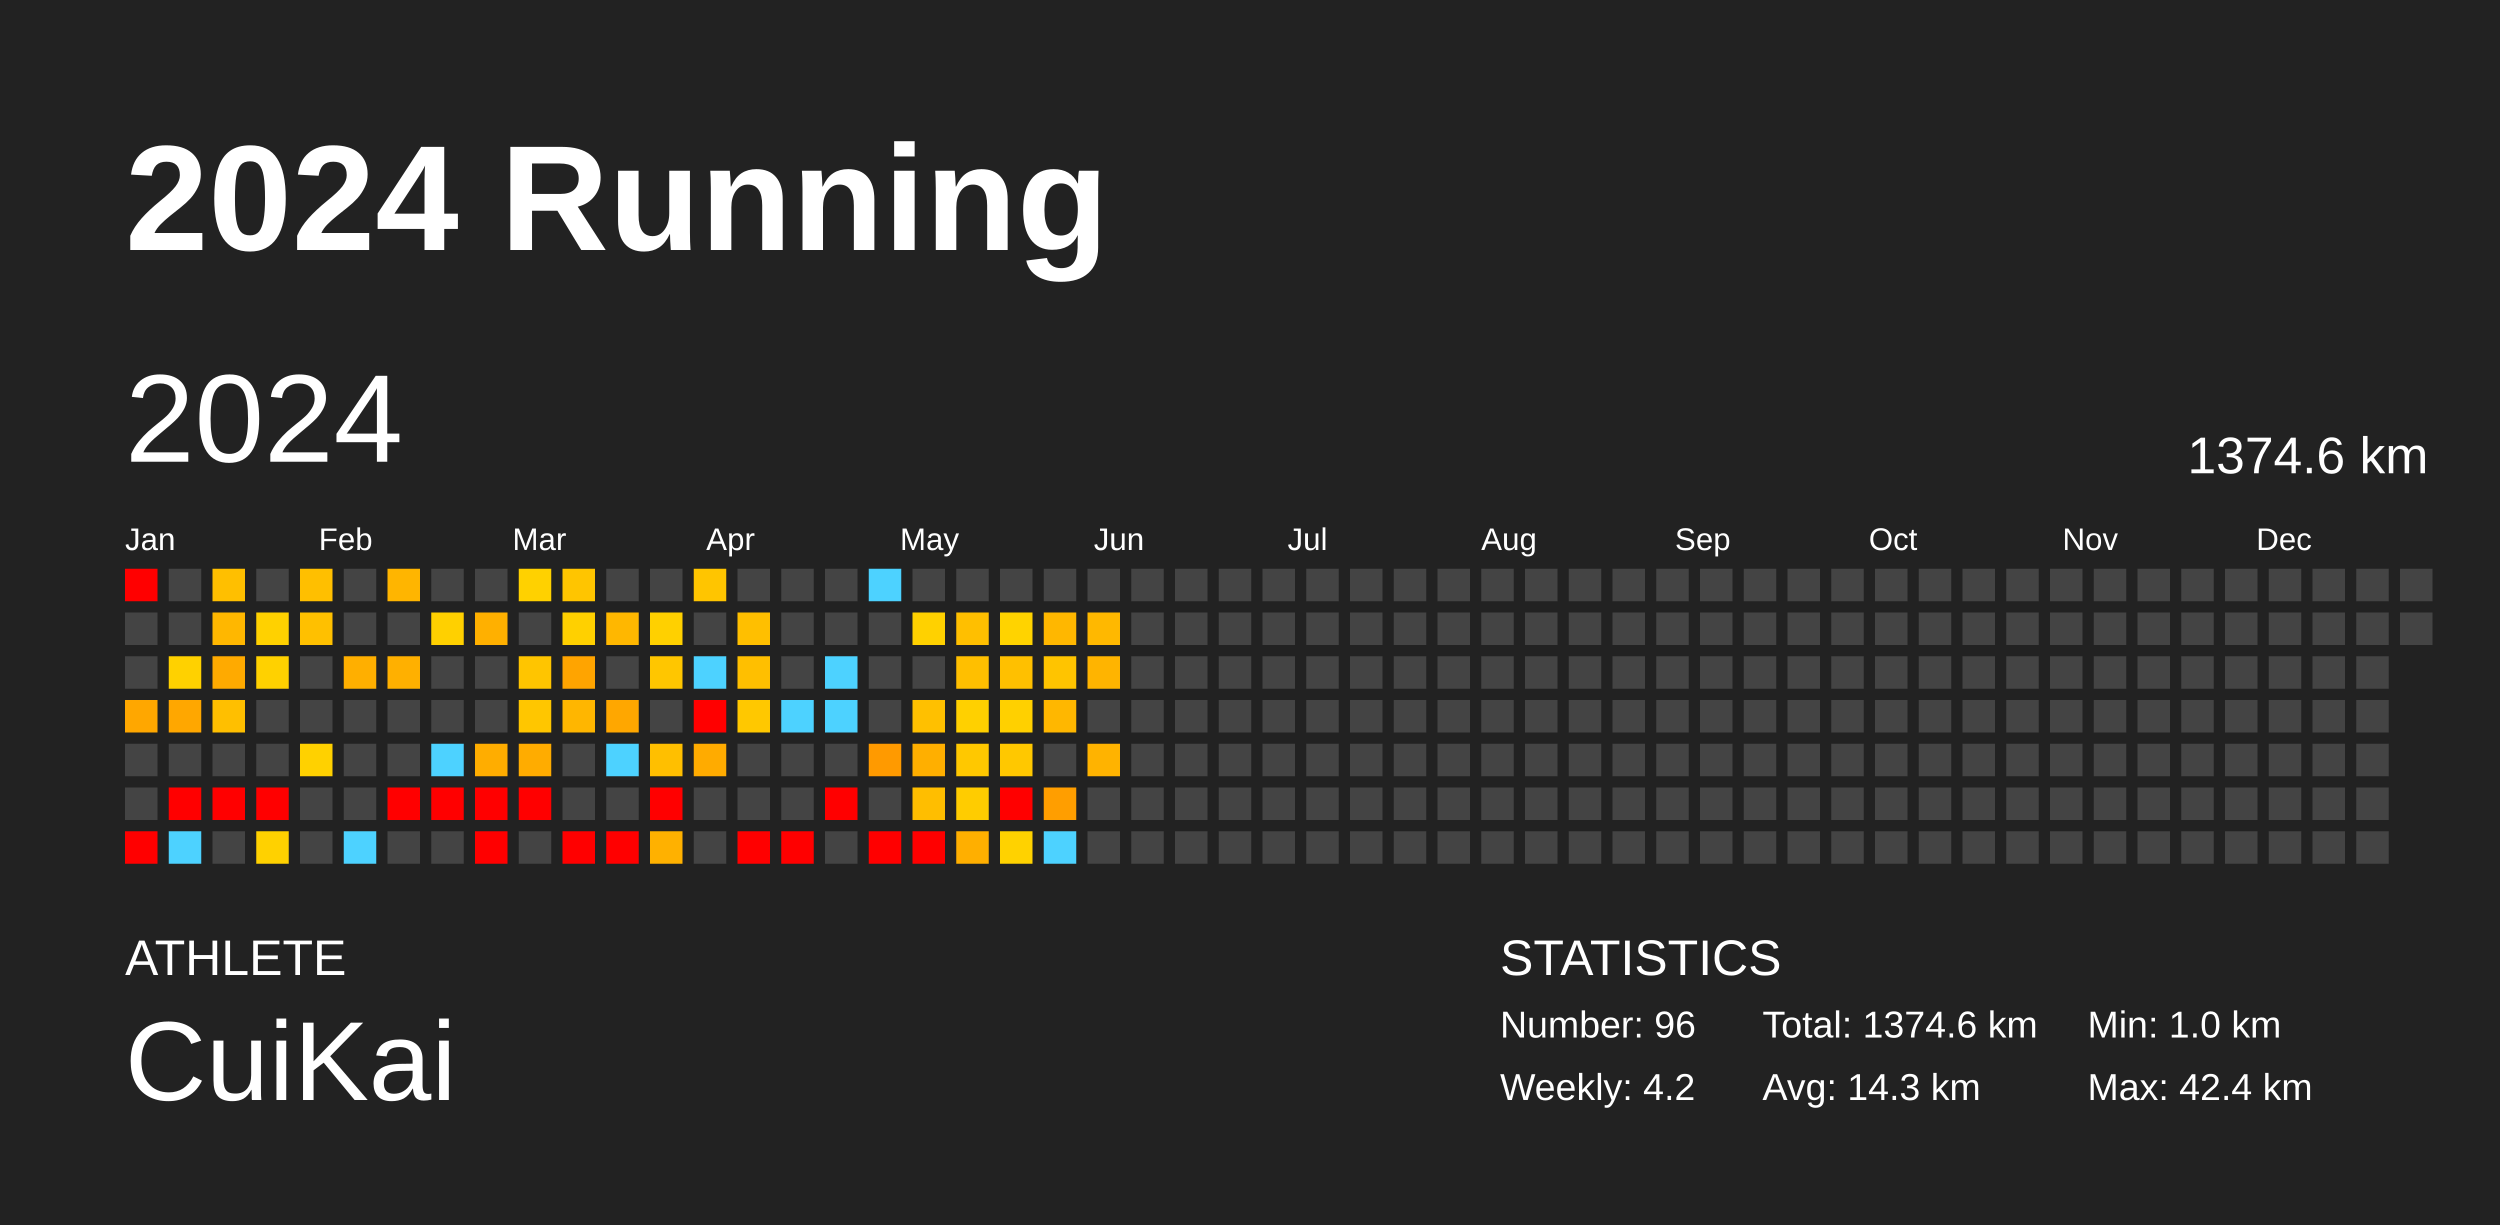
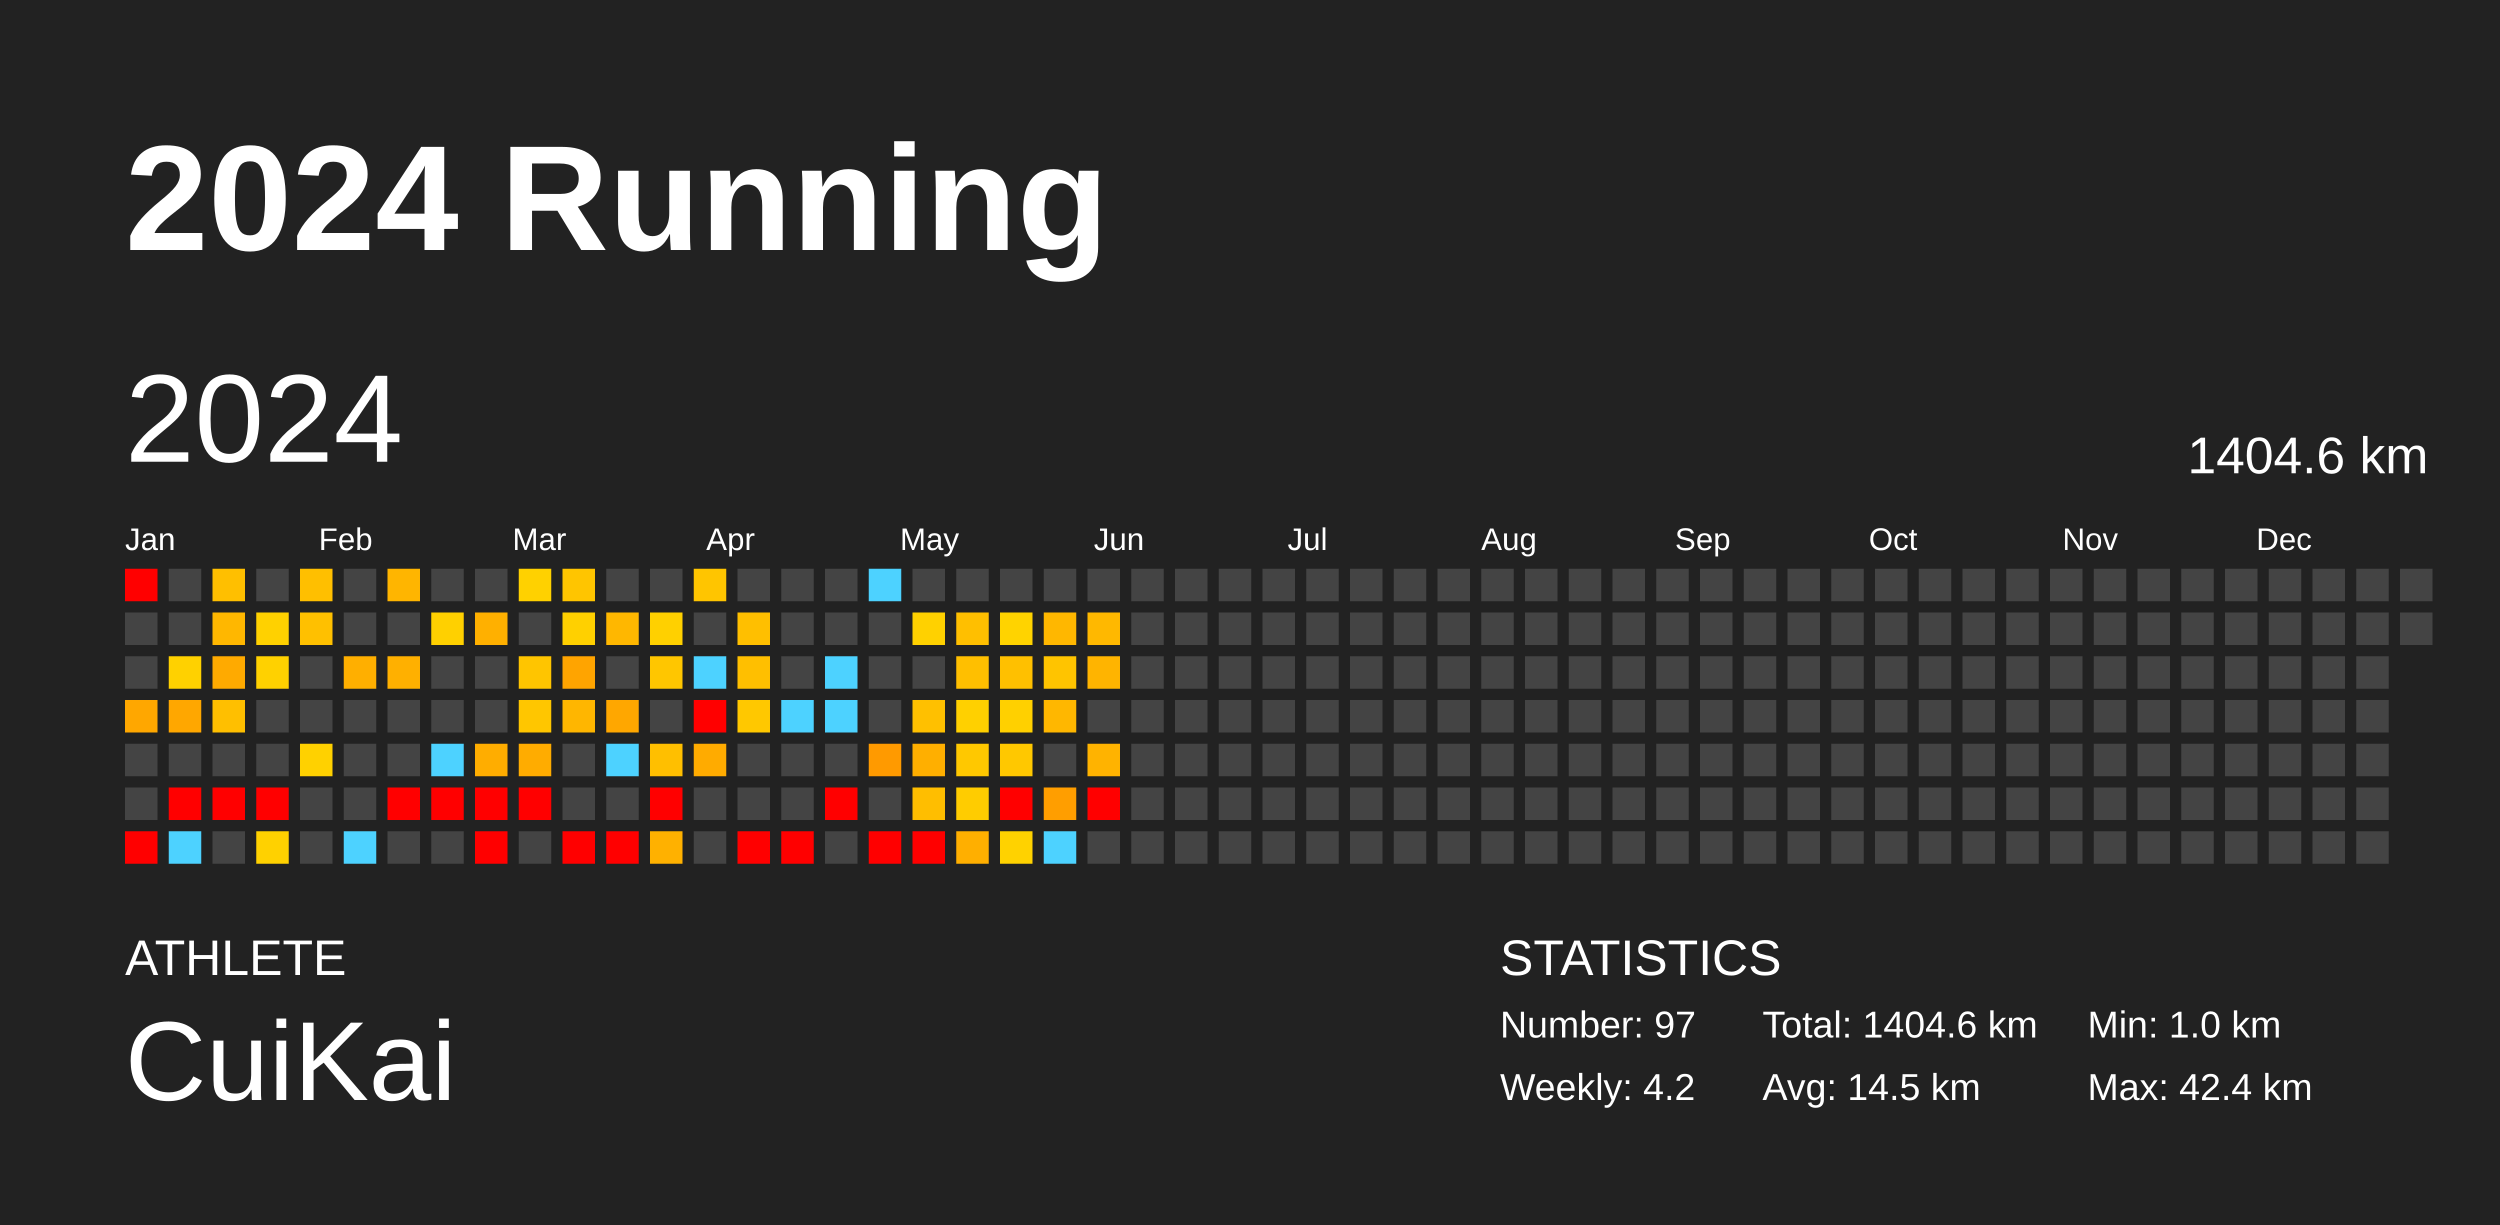
<svg xmlns="http://www.w3.org/2000/svg" baseProfile="full" height="98mm" version="1.1" viewBox="0,0,200,98" width="200mm">
  <defs />
  <rect fill="#222222" height="98" width="200" x="0" y="0" />
  <text fill="#FFFFFF" style="font-size:12px; font-family:Arial; font-weight:bold;" x="10" y="20">2024 Running</text>
  <text fill="#FFFFFF" style="font-size:4px; font-family:Arial" x="10" y="78">ATHLETE</text>
  <text fill="#FFFFFF" style="font-size:9px; font-family:Arial" x="10" y="88">CuiKai</text>
  <text fill="#FFFFFF" style="font-size:4px; font-family:Arial" x="120" y="78">STATISTICS</text>
-   <text fill="#FFFFFF" style="font-size:3px; font-family:Arial" x="120" y="83">Number: 96</text>
+   <text fill="#FFFFFF" style="font-size:3px; font-family:Arial" x="120" y="83">Number: 97</text>
  <text fill="#FFFFFF" style="font-size:3px; font-family:Arial" x="120" y="88">Weekly: 4.2</text>
-   <text fill="#FFFFFF" style="font-size:3px; font-family:Arial" x="141" y="83">Total: 1374.6 km</text>
-   <text fill="#FFFFFF" style="font-size:3px; font-family:Arial" x="141" y="88">Avg: 14.3 km</text>
+   <text fill="#FFFFFF" style="font-size:3px; font-family:Arial" x="141" y="83">Total: 1404.6 km</text>
+   <text fill="#FFFFFF" style="font-size:3px; font-family:Arial" x="141" y="88">Avg: 14.5 km</text>
  <text fill="#FFFFFF" style="font-size:3px; font-family:Arial" x="167" y="83">Min: 1.0 km</text>
  <text fill="#FFFFFF" style="font-size:3px; font-family:Arial" x="167" y="88">Max: 42.4 km</text>
  <text dominant-baseline="hanging" fill="#FFFFFF" style="font-size:10.0px; font-family:Arial;" x="10" y="30">2024</text>
-   <text dominant-baseline="hanging" fill="#FFFFFF" style="font-size:4.125px; font-family:Arial;" x="175" y="35">1374.6 km</text>
+   <text dominant-baseline="hanging" fill="#FFFFFF" style="font-size:4.125px; font-family:Arial;" x="175" y="35">1404.6 km</text>
  <text fill="#FFFFFF" style="font-size:2.5px; font-family:Arial" x="10.0" y="44">Jan</text>
  <text fill="#FFFFFF" style="font-size:2.5px; font-family:Arial" x="25.5" y="44">Feb</text>
  <text fill="#FFFFFF" style="font-size:2.5px; font-family:Arial" x="41.0" y="44">Mar</text>
  <text fill="#FFFFFF" style="font-size:2.5px; font-family:Arial" x="56.5" y="44">Apr</text>
  <text fill="#FFFFFF" style="font-size:2.5px; font-family:Arial" x="72.0" y="44">May</text>
  <text fill="#FFFFFF" style="font-size:2.5px; font-family:Arial" x="87.5" y="44">Jun</text>
  <text fill="#FFFFFF" style="font-size:2.5px; font-family:Arial" x="103.0" y="44">Jul</text>
  <text fill="#FFFFFF" style="font-size:2.5px; font-family:Arial" x="118.5" y="44">Aug</text>
  <text fill="#FFFFFF" style="font-size:2.5px; font-family:Arial" x="134.0" y="44">Sep</text>
  <text fill="#FFFFFF" style="font-size:2.5px; font-family:Arial" x="149.5" y="44">Oct</text>
  <text fill="#FFFFFF" style="font-size:2.5px; font-family:Arial" x="165.0" y="44">Nov</text>
  <text fill="#FFFFFF" style="font-size:2.5px; font-family:Arial" x="180.5" y="44">Dec</text>
  <rect fill="red" height="2.6" width="2.6" x="10.0" y="45.5" />
  <rect fill="#444444" height="2.6" width="2.6" x="10.0" y="49.0" />
  <rect fill="#444444" height="2.6" width="2.6" x="10.0" y="52.5" />
  <rect fill="#ffa700" height="2.6" width="2.6" x="10.0" y="56.0" />
  <rect fill="#444444" height="2.6" width="2.6" x="10.0" y="59.5" />
  <rect fill="#444444" height="2.6" width="2.6" x="10.0" y="63.0" />
  <rect fill="red" height="2.6" width="2.6" x="10.0" y="66.5" />
  <rect fill="#444444" height="2.6" width="2.6" x="13.5" y="45.5" />
  <rect fill="#444444" height="2.6" width="2.6" x="13.5" y="49.0" />
  <rect fill="#ffd100" height="2.6" width="2.6" x="13.5" y="52.5" />
  <rect fill="#ffa700" height="2.6" width="2.6" x="13.5" y="56.0" />
  <rect fill="#444444" height="2.6" width="2.6" x="13.5" y="59.5" />
  <rect fill="red" height="2.6" width="2.6" x="13.5" y="63.0" />
  <rect fill="#4dd2ff" height="2.6" width="2.6" x="13.5" y="66.5" />
  <rect fill="#ffbf00" height="2.6" width="2.6" x="17.0" y="45.5" />
  <rect fill="#ffb700" height="2.6" width="2.6" x="17.0" y="49.0" />
  <rect fill="#ffaa00" height="2.6" width="2.6" x="17.0" y="52.5" />
  <rect fill="#ffbf00" height="2.6" width="2.6" x="17.0" y="56.0" />
  <rect fill="#444444" height="2.6" width="2.6" x="17.0" y="59.5" />
  <rect fill="red" height="2.6" width="2.6" x="17.0" y="63.0" />
  <rect fill="#444444" height="2.6" width="2.6" x="17.0" y="66.5" />
  <rect fill="#444444" height="2.6" width="2.6" x="20.5" y="45.5" />
  <rect fill="#ffd100" height="2.6" width="2.6" x="20.5" y="49.0" />
  <rect fill="#ffd100" height="2.6" width="2.6" x="20.5" y="52.5" />
  <rect fill="#444444" height="2.6" width="2.6" x="20.5" y="56.0" />
  <rect fill="#444444" height="2.6" width="2.6" x="20.5" y="59.5" />
  <rect fill="red" height="2.6" width="2.6" x="20.5" y="63.0" />
  <rect fill="#ffd100" height="2.6" width="2.6" x="20.5" y="66.5" />
  <rect fill="#ffbf00" height="2.6" width="2.6" x="24.0" y="45.5" />
  <rect fill="#ffc000" height="2.6" width="2.6" x="24.0" y="49.0" />
  <rect fill="#444444" height="2.6" width="2.6" x="24.0" y="52.5" />
  <rect fill="#444444" height="2.6" width="2.6" x="24.0" y="56.0" />
  <rect fill="#ffd100" height="2.6" width="2.6" x="24.0" y="59.5" />
  <rect fill="#444444" height="2.6" width="2.6" x="24.0" y="63.0" />
  <rect fill="#444444" height="2.6" width="2.6" x="24.0" y="66.5" />
  <rect fill="#444444" height="2.6" width="2.6" x="27.5" y="45.5" />
  <rect fill="#444444" height="2.6" width="2.6" x="27.5" y="49.0" />
  <rect fill="#ffaf00" height="2.6" width="2.6" x="27.5" y="52.5" />
  <rect fill="#444444" height="2.6" width="2.6" x="27.5" y="56.0" />
  <rect fill="#444444" height="2.6" width="2.6" x="27.5" y="59.5" />
  <rect fill="#444444" height="2.6" width="2.6" x="27.5" y="63.0" />
  <rect fill="#4dd2ff" height="2.6" width="2.6" x="27.5" y="66.5" />
  <rect fill="#ffb500" height="2.6" width="2.6" x="31.0" y="45.5" />
  <rect fill="#444444" height="2.6" width="2.6" x="31.0" y="49.0" />
  <rect fill="#ffb000" height="2.6" width="2.6" x="31.0" y="52.5" />
  <rect fill="#444444" height="2.6" width="2.6" x="31.0" y="56.0" />
  <rect fill="#444444" height="2.6" width="2.6" x="31.0" y="59.5" />
  <rect fill="red" height="2.6" width="2.6" x="31.0" y="63.0" />
  <rect fill="#444444" height="2.6" width="2.6" x="31.0" y="66.5" />
  <rect fill="#444444" height="2.6" width="2.6" x="34.5" y="45.5" />
  <rect fill="#ffd000" height="2.6" width="2.6" x="34.5" y="49.0" />
  <rect fill="#444444" height="2.6" width="2.6" x="34.5" y="52.5" />
  <rect fill="#444444" height="2.6" width="2.6" x="34.5" y="56.0" />
  <rect fill="#4dd2ff" height="2.6" width="2.6" x="34.5" y="59.5" />
  <rect fill="red" height="2.6" width="2.6" x="34.5" y="63.0" />
  <rect fill="#444444" height="2.6" width="2.6" x="34.5" y="66.5" />
  <rect fill="#444444" height="2.6" width="2.6" x="38.0" y="45.5" />
  <rect fill="#ffb000" height="2.6" width="2.6" x="38.0" y="49.0" />
  <rect fill="#444444" height="2.6" width="2.6" x="38.0" y="52.5" />
  <rect fill="#444444" height="2.6" width="2.6" x="38.0" y="56.0" />
  <rect fill="#ffad00" height="2.6" width="2.6" x="38.0" y="59.5" />
  <rect fill="red" height="2.6" width="2.6" x="38.0" y="63.0" />
  <rect fill="red" height="2.6" width="2.6" x="38.0" y="66.5" />
  <rect fill="#ffd100" height="2.6" width="2.6" x="41.5" y="45.5" />
  <rect fill="#444444" height="2.6" width="2.6" x="41.5" y="49.0" />
  <rect fill="#ffc500" height="2.6" width="2.6" x="41.5" y="52.5" />
  <rect fill="#ffc600" height="2.6" width="2.6" x="41.5" y="56.0" />
  <rect fill="#ffac00" height="2.6" width="2.6" x="41.5" y="59.5" />
  <rect fill="red" height="2.6" width="2.6" x="41.5" y="63.0" />
  <rect fill="#444444" height="2.6" width="2.6" x="41.5" y="66.5" />
  <rect fill="#ffc500" height="2.6" width="2.6" x="45.0" y="45.5" />
  <rect fill="#ffd000" height="2.6" width="2.6" x="45.0" y="49.0" />
  <rect fill="#ffa400" height="2.6" width="2.6" x="45.0" y="52.5" />
  <rect fill="#ffb600" height="2.6" width="2.6" x="45.0" y="56.0" />
  <rect fill="#444444" height="2.6" width="2.6" x="45.0" y="59.5" />
  <rect fill="#444444" height="2.6" width="2.6" x="45.0" y="63.0" />
  <rect fill="red" height="2.6" width="2.6" x="45.0" y="66.5" />
  <rect fill="#444444" height="2.6" width="2.6" x="48.5" y="45.5" />
  <rect fill="#ffb700" height="2.6" width="2.6" x="48.5" y="49.0" />
  <rect fill="#444444" height="2.6" width="2.6" x="48.5" y="52.5" />
  <rect fill="#ffa700" height="2.6" width="2.6" x="48.5" y="56.0" />
  <rect fill="#4dd2ff" height="2.6" width="2.6" x="48.5" y="59.5" />
  <rect fill="#444444" height="2.6" width="2.6" x="48.5" y="63.0" />
  <rect fill="red" height="2.6" width="2.6" x="48.5" y="66.5" />
  <rect fill="#444444" height="2.6" width="2.6" x="52.0" y="45.5" />
  <rect fill="#ffd000" height="2.6" width="2.6" x="52.0" y="49.0" />
  <rect fill="#ffc600" height="2.6" width="2.6" x="52.0" y="52.5" />
  <rect fill="#444444" height="2.6" width="2.6" x="52.0" y="56.0" />
  <rect fill="#ffbf00" height="2.6" width="2.6" x="52.0" y="59.5" />
  <rect fill="red" height="2.6" width="2.6" x="52.0" y="63.0" />
  <rect fill="#ffb100" height="2.6" width="2.6" x="52.0" y="66.5" />
  <rect fill="#ffc500" height="2.6" width="2.6" x="55.5" y="45.5" />
  <rect fill="#444444" height="2.6" width="2.6" x="55.5" y="49.0" />
  <rect fill="#4dd2ff" height="2.6" width="2.6" x="55.5" y="52.5" />
  <rect fill="red" height="2.6" width="2.6" x="55.5" y="56.0" />
  <rect fill="#ffab00" height="2.6" width="2.6" x="55.5" y="59.5" />
  <rect fill="#444444" height="2.6" width="2.6" x="55.5" y="63.0" />
  <rect fill="#444444" height="2.6" width="2.6" x="55.5" y="66.5" />
  <rect fill="#444444" height="2.6" width="2.6" x="59.0" y="45.5" />
  <rect fill="#ffbf00" height="2.6" width="2.6" x="59.0" y="49.0" />
  <rect fill="#ffbf00" height="2.6" width="2.6" x="59.0" y="52.5" />
  <rect fill="#ffc800" height="2.6" width="2.6" x="59.0" y="56.0" />
  <rect fill="#444444" height="2.6" width="2.6" x="59.0" y="59.5" />
  <rect fill="#444444" height="2.6" width="2.6" x="59.0" y="63.0" />
  <rect fill="red" height="2.6" width="2.6" x="59.0" y="66.5" />
  <rect fill="#444444" height="2.6" width="2.6" x="62.5" y="45.5" />
  <rect fill="#444444" height="2.6" width="2.6" x="62.5" y="49.0" />
  <rect fill="#444444" height="2.6" width="2.6" x="62.5" y="52.5" />
  <rect fill="#4dd2ff" height="2.6" width="2.6" x="62.5" y="56.0" />
  <rect fill="#444444" height="2.6" width="2.6" x="62.5" y="59.5" />
  <rect fill="#444444" height="2.6" width="2.6" x="62.5" y="63.0" />
  <rect fill="red" height="2.6" width="2.6" x="62.5" y="66.5" />
  <rect fill="#444444" height="2.6" width="2.6" x="66.0" y="45.5" />
  <rect fill="#444444" height="2.6" width="2.6" x="66.0" y="49.0" />
  <rect fill="#4dd2ff" height="2.6" width="2.6" x="66.0" y="52.5" />
  <rect fill="#4dd2ff" height="2.6" width="2.6" x="66.0" y="56.0" />
  <rect fill="#444444" height="2.6" width="2.6" x="66.0" y="59.5" />
  <rect fill="red" height="2.6" width="2.6" x="66.0" y="63.0" />
  <rect fill="#444444" height="2.6" width="2.6" x="66.0" y="66.5" />
  <rect fill="#4dd2ff" height="2.6" width="2.6" x="69.5" y="45.5" />
  <rect fill="#444444" height="2.6" width="2.6" x="69.5" y="49.0" />
  <rect fill="#444444" height="2.6" width="2.6" x="69.5" y="52.5" />
  <rect fill="#444444" height="2.6" width="2.6" x="69.5" y="56.0" />
  <rect fill="#ff9a00" height="2.6" width="2.6" x="69.5" y="59.5" />
  <rect fill="#444444" height="2.6" width="2.6" x="69.5" y="63.0" />
  <rect fill="red" height="2.6" width="2.6" x="69.5" y="66.5" />
  <rect fill="#444444" height="2.6" width="2.6" x="73.0" y="45.5" />
  <rect fill="#ffd100" height="2.6" width="2.6" x="73.0" y="49.0" />
  <rect fill="#444444" height="2.6" width="2.6" x="73.0" y="52.5" />
  <rect fill="#ffc000" height="2.6" width="2.6" x="73.0" y="56.0" />
  <rect fill="#ffaf00" height="2.6" width="2.6" x="73.0" y="59.5" />
  <rect fill="#ffbe00" height="2.6" width="2.6" x="73.0" y="63.0" />
  <rect fill="red" height="2.6" width="2.6" x="73.0" y="66.5" />
  <rect fill="#444444" height="2.6" width="2.6" x="76.5" y="45.5" />
  <rect fill="#ffbf00" height="2.6" width="2.6" x="76.5" y="49.0" />
  <rect fill="#ffbf00" height="2.6" width="2.6" x="76.5" y="52.5" />
  <rect fill="#ffd000" height="2.6" width="2.6" x="76.5" y="56.0" />
  <rect fill="#ffc800" height="2.6" width="2.6" x="76.5" y="59.5" />
  <rect fill="#ffcc00" height="2.6" width="2.6" x="76.5" y="63.0" />
  <rect fill="#ffaf00" height="2.6" width="2.6" x="76.5" y="66.5" />
  <rect fill="#444444" height="2.6" width="2.6" x="80.0" y="45.5" />
  <rect fill="#ffd300" height="2.6" width="2.6" x="80.0" y="49.0" />
  <rect fill="#ffc000" height="2.6" width="2.6" x="80.0" y="52.5" />
  <rect fill="#ffd000" height="2.6" width="2.6" x="80.0" y="56.0" />
  <rect fill="#ffc800" height="2.6" width="2.6" x="80.0" y="59.5" />
  <rect fill="red" height="2.6" width="2.6" x="80.0" y="63.0" />
  <rect fill="#ffd200" height="2.6" width="2.6" x="80.0" y="66.5" />
  <rect fill="#444444" height="2.6" width="2.6" x="83.5" y="45.5" />
  <rect fill="#ffb700" height="2.6" width="2.6" x="83.5" y="49.0" />
  <rect fill="#ffc400" height="2.6" width="2.6" x="83.5" y="52.5" />
  <rect fill="#ffb700" height="2.6" width="2.6" x="83.5" y="56.0" />
  <rect fill="#444444" height="2.6" width="2.6" x="83.5" y="59.5" />
  <rect fill="#ff9e00" height="2.6" width="2.6" x="83.5" y="63.0" />
  <rect fill="#4dd2ff" height="2.6" width="2.6" x="83.5" y="66.5" />
  <rect fill="#444444" height="2.6" width="2.6" x="87.0" y="45.5" />
  <rect fill="#ffb800" height="2.6" width="2.6" x="87.0" y="49.0" />
  <rect fill="#ffb400" height="2.6" width="2.6" x="87.0" y="52.5" />
  <rect fill="#444444" height="2.6" width="2.6" x="87.0" y="56.0" />
  <rect fill="#ffb300" height="2.6" width="2.6" x="87.0" y="59.5" />
-   <rect fill="#444444" height="2.6" width="2.6" x="87.0" y="63.0" />
+   <rect fill="red" height="2.6" width="2.6" x="87.0" y="63.0" />
  <rect fill="#444444" height="2.6" width="2.6" x="87.0" y="66.5" />
  <rect fill="#444444" height="2.6" width="2.6" x="90.5" y="45.5" />
  <rect fill="#444444" height="2.6" width="2.6" x="90.5" y="49.0" />
  <rect fill="#444444" height="2.6" width="2.6" x="90.5" y="52.5" />
  <rect fill="#444444" height="2.6" width="2.6" x="90.5" y="56.0" />
  <rect fill="#444444" height="2.6" width="2.6" x="90.5" y="59.5" />
  <rect fill="#444444" height="2.6" width="2.6" x="90.5" y="63.0" />
  <rect fill="#444444" height="2.6" width="2.6" x="90.5" y="66.5" />
  <rect fill="#444444" height="2.6" width="2.6" x="94.0" y="45.5" />
  <rect fill="#444444" height="2.6" width="2.6" x="94.0" y="49.0" />
  <rect fill="#444444" height="2.6" width="2.6" x="94.0" y="52.5" />
  <rect fill="#444444" height="2.6" width="2.6" x="94.0" y="56.0" />
  <rect fill="#444444" height="2.6" width="2.6" x="94.0" y="59.5" />
  <rect fill="#444444" height="2.6" width="2.6" x="94.0" y="63.0" />
  <rect fill="#444444" height="2.6" width="2.6" x="94.0" y="66.5" />
  <rect fill="#444444" height="2.6" width="2.6" x="97.5" y="45.5" />
  <rect fill="#444444" height="2.6" width="2.6" x="97.5" y="49.0" />
  <rect fill="#444444" height="2.6" width="2.6" x="97.5" y="52.5" />
  <rect fill="#444444" height="2.6" width="2.6" x="97.5" y="56.0" />
  <rect fill="#444444" height="2.6" width="2.6" x="97.5" y="59.5" />
  <rect fill="#444444" height="2.6" width="2.6" x="97.5" y="63.0" />
  <rect fill="#444444" height="2.6" width="2.6" x="97.5" y="66.5" />
  <rect fill="#444444" height="2.6" width="2.6" x="101.0" y="45.5" />
  <rect fill="#444444" height="2.6" width="2.6" x="101.0" y="49.0" />
  <rect fill="#444444" height="2.6" width="2.6" x="101.0" y="52.5" />
  <rect fill="#444444" height="2.6" width="2.6" x="101.0" y="56.0" />
  <rect fill="#444444" height="2.6" width="2.6" x="101.0" y="59.5" />
  <rect fill="#444444" height="2.6" width="2.6" x="101.0" y="63.0" />
  <rect fill="#444444" height="2.6" width="2.6" x="101.0" y="66.5" />
  <rect fill="#444444" height="2.6" width="2.6" x="104.5" y="45.5" />
  <rect fill="#444444" height="2.6" width="2.6" x="104.5" y="49.0" />
  <rect fill="#444444" height="2.6" width="2.6" x="104.5" y="52.5" />
  <rect fill="#444444" height="2.6" width="2.6" x="104.5" y="56.0" />
  <rect fill="#444444" height="2.6" width="2.6" x="104.5" y="59.5" />
  <rect fill="#444444" height="2.6" width="2.6" x="104.5" y="63.0" />
  <rect fill="#444444" height="2.6" width="2.6" x="104.5" y="66.5" />
  <rect fill="#444444" height="2.6" width="2.6" x="108.0" y="45.5" />
  <rect fill="#444444" height="2.6" width="2.6" x="108.0" y="49.0" />
  <rect fill="#444444" height="2.6" width="2.6" x="108.0" y="52.5" />
  <rect fill="#444444" height="2.6" width="2.6" x="108.0" y="56.0" />
  <rect fill="#444444" height="2.6" width="2.6" x="108.0" y="59.5" />
  <rect fill="#444444" height="2.6" width="2.6" x="108.0" y="63.0" />
  <rect fill="#444444" height="2.6" width="2.6" x="108.0" y="66.5" />
  <rect fill="#444444" height="2.6" width="2.6" x="111.5" y="45.5" />
  <rect fill="#444444" height="2.6" width="2.6" x="111.5" y="49.0" />
  <rect fill="#444444" height="2.6" width="2.6" x="111.5" y="52.5" />
  <rect fill="#444444" height="2.6" width="2.6" x="111.5" y="56.0" />
  <rect fill="#444444" height="2.6" width="2.6" x="111.5" y="59.5" />
  <rect fill="#444444" height="2.6" width="2.6" x="111.5" y="63.0" />
  <rect fill="#444444" height="2.6" width="2.6" x="111.5" y="66.5" />
  <rect fill="#444444" height="2.6" width="2.6" x="115.0" y="45.5" />
  <rect fill="#444444" height="2.6" width="2.6" x="115.0" y="49.0" />
  <rect fill="#444444" height="2.6" width="2.6" x="115.0" y="52.5" />
  <rect fill="#444444" height="2.6" width="2.6" x="115.0" y="56.0" />
  <rect fill="#444444" height="2.6" width="2.6" x="115.0" y="59.5" />
  <rect fill="#444444" height="2.6" width="2.6" x="115.0" y="63.0" />
  <rect fill="#444444" height="2.6" width="2.6" x="115.0" y="66.5" />
  <rect fill="#444444" height="2.6" width="2.6" x="118.5" y="45.5" />
  <rect fill="#444444" height="2.6" width="2.6" x="118.5" y="49.0" />
  <rect fill="#444444" height="2.6" width="2.6" x="118.5" y="52.5" />
  <rect fill="#444444" height="2.6" width="2.6" x="118.5" y="56.0" />
  <rect fill="#444444" height="2.6" width="2.6" x="118.5" y="59.5" />
  <rect fill="#444444" height="2.6" width="2.6" x="118.5" y="63.0" />
  <rect fill="#444444" height="2.6" width="2.6" x="118.5" y="66.5" />
  <rect fill="#444444" height="2.6" width="2.6" x="122.0" y="45.5" />
  <rect fill="#444444" height="2.6" width="2.6" x="122.0" y="49.0" />
  <rect fill="#444444" height="2.6" width="2.6" x="122.0" y="52.5" />
  <rect fill="#444444" height="2.6" width="2.6" x="122.0" y="56.0" />
  <rect fill="#444444" height="2.6" width="2.6" x="122.0" y="59.5" />
  <rect fill="#444444" height="2.6" width="2.6" x="122.0" y="63.0" />
  <rect fill="#444444" height="2.6" width="2.6" x="122.0" y="66.5" />
  <rect fill="#444444" height="2.6" width="2.6" x="125.5" y="45.5" />
  <rect fill="#444444" height="2.6" width="2.6" x="125.5" y="49.0" />
  <rect fill="#444444" height="2.6" width="2.6" x="125.5" y="52.5" />
  <rect fill="#444444" height="2.6" width="2.6" x="125.5" y="56.0" />
  <rect fill="#444444" height="2.6" width="2.6" x="125.5" y="59.5" />
  <rect fill="#444444" height="2.6" width="2.6" x="125.5" y="63.0" />
  <rect fill="#444444" height="2.6" width="2.6" x="125.5" y="66.5" />
  <rect fill="#444444" height="2.6" width="2.6" x="129.0" y="45.5" />
  <rect fill="#444444" height="2.6" width="2.6" x="129.0" y="49.0" />
  <rect fill="#444444" height="2.6" width="2.6" x="129.0" y="52.5" />
  <rect fill="#444444" height="2.6" width="2.6" x="129.0" y="56.0" />
  <rect fill="#444444" height="2.6" width="2.6" x="129.0" y="59.5" />
  <rect fill="#444444" height="2.6" width="2.6" x="129.0" y="63.0" />
  <rect fill="#444444" height="2.6" width="2.6" x="129.0" y="66.5" />
  <rect fill="#444444" height="2.6" width="2.6" x="132.5" y="45.5" />
  <rect fill="#444444" height="2.6" width="2.6" x="132.5" y="49.0" />
  <rect fill="#444444" height="2.6" width="2.6" x="132.5" y="52.5" />
  <rect fill="#444444" height="2.6" width="2.6" x="132.5" y="56.0" />
  <rect fill="#444444" height="2.6" width="2.6" x="132.5" y="59.5" />
  <rect fill="#444444" height="2.6" width="2.6" x="132.5" y="63.0" />
  <rect fill="#444444" height="2.6" width="2.6" x="132.5" y="66.5" />
  <rect fill="#444444" height="2.6" width="2.6" x="136.0" y="45.5" />
  <rect fill="#444444" height="2.6" width="2.6" x="136.0" y="49.0" />
  <rect fill="#444444" height="2.6" width="2.6" x="136.0" y="52.5" />
  <rect fill="#444444" height="2.6" width="2.6" x="136.0" y="56.0" />
  <rect fill="#444444" height="2.6" width="2.6" x="136.0" y="59.5" />
  <rect fill="#444444" height="2.6" width="2.6" x="136.0" y="63.0" />
  <rect fill="#444444" height="2.6" width="2.6" x="136.0" y="66.5" />
  <rect fill="#444444" height="2.6" width="2.6" x="139.5" y="45.5" />
  <rect fill="#444444" height="2.6" width="2.6" x="139.5" y="49.0" />
  <rect fill="#444444" height="2.6" width="2.6" x="139.5" y="52.5" />
  <rect fill="#444444" height="2.6" width="2.6" x="139.5" y="56.0" />
  <rect fill="#444444" height="2.6" width="2.6" x="139.5" y="59.5" />
  <rect fill="#444444" height="2.6" width="2.6" x="139.5" y="63.0" />
  <rect fill="#444444" height="2.6" width="2.6" x="139.5" y="66.5" />
  <rect fill="#444444" height="2.6" width="2.6" x="143.0" y="45.5" />
  <rect fill="#444444" height="2.6" width="2.6" x="143.0" y="49.0" />
  <rect fill="#444444" height="2.6" width="2.6" x="143.0" y="52.5" />
  <rect fill="#444444" height="2.6" width="2.6" x="143.0" y="56.0" />
  <rect fill="#444444" height="2.6" width="2.6" x="143.0" y="59.5" />
  <rect fill="#444444" height="2.6" width="2.6" x="143.0" y="63.0" />
  <rect fill="#444444" height="2.6" width="2.6" x="143.0" y="66.5" />
  <rect fill="#444444" height="2.6" width="2.6" x="146.5" y="45.5" />
  <rect fill="#444444" height="2.6" width="2.6" x="146.5" y="49.0" />
  <rect fill="#444444" height="2.6" width="2.6" x="146.5" y="52.5" />
  <rect fill="#444444" height="2.6" width="2.6" x="146.5" y="56.0" />
  <rect fill="#444444" height="2.6" width="2.6" x="146.5" y="59.5" />
  <rect fill="#444444" height="2.6" width="2.6" x="146.5" y="63.0" />
  <rect fill="#444444" height="2.6" width="2.6" x="146.5" y="66.5" />
  <rect fill="#444444" height="2.6" width="2.6" x="150.0" y="45.5" />
  <rect fill="#444444" height="2.6" width="2.6" x="150.0" y="49.0" />
  <rect fill="#444444" height="2.6" width="2.6" x="150.0" y="52.5" />
  <rect fill="#444444" height="2.6" width="2.6" x="150.0" y="56.0" />
  <rect fill="#444444" height="2.6" width="2.6" x="150.0" y="59.5" />
  <rect fill="#444444" height="2.6" width="2.6" x="150.0" y="63.0" />
  <rect fill="#444444" height="2.6" width="2.6" x="150.0" y="66.5" />
  <rect fill="#444444" height="2.6" width="2.6" x="153.5" y="45.5" />
  <rect fill="#444444" height="2.6" width="2.6" x="153.5" y="49.0" />
  <rect fill="#444444" height="2.6" width="2.6" x="153.5" y="52.5" />
  <rect fill="#444444" height="2.6" width="2.6" x="153.5" y="56.0" />
  <rect fill="#444444" height="2.6" width="2.6" x="153.5" y="59.5" />
  <rect fill="#444444" height="2.6" width="2.6" x="153.5" y="63.0" />
  <rect fill="#444444" height="2.6" width="2.6" x="153.5" y="66.5" />
  <rect fill="#444444" height="2.6" width="2.6" x="157.0" y="45.5" />
  <rect fill="#444444" height="2.6" width="2.6" x="157.0" y="49.0" />
  <rect fill="#444444" height="2.6" width="2.6" x="157.0" y="52.5" />
  <rect fill="#444444" height="2.6" width="2.6" x="157.0" y="56.0" />
  <rect fill="#444444" height="2.6" width="2.6" x="157.0" y="59.5" />
  <rect fill="#444444" height="2.6" width="2.6" x="157.0" y="63.0" />
  <rect fill="#444444" height="2.6" width="2.6" x="157.0" y="66.5" />
  <rect fill="#444444" height="2.6" width="2.6" x="160.5" y="45.5" />
  <rect fill="#444444" height="2.6" width="2.6" x="160.5" y="49.0" />
  <rect fill="#444444" height="2.6" width="2.6" x="160.5" y="52.5" />
  <rect fill="#444444" height="2.6" width="2.6" x="160.5" y="56.0" />
  <rect fill="#444444" height="2.6" width="2.6" x="160.5" y="59.5" />
  <rect fill="#444444" height="2.6" width="2.6" x="160.5" y="63.0" />
  <rect fill="#444444" height="2.6" width="2.6" x="160.5" y="66.5" />
  <rect fill="#444444" height="2.6" width="2.6" x="164.0" y="45.5" />
  <rect fill="#444444" height="2.6" width="2.6" x="164.0" y="49.0" />
  <rect fill="#444444" height="2.6" width="2.6" x="164.0" y="52.5" />
  <rect fill="#444444" height="2.6" width="2.6" x="164.0" y="56.0" />
  <rect fill="#444444" height="2.6" width="2.6" x="164.0" y="59.5" />
  <rect fill="#444444" height="2.6" width="2.6" x="164.0" y="63.0" />
  <rect fill="#444444" height="2.6" width="2.6" x="164.0" y="66.5" />
  <rect fill="#444444" height="2.6" width="2.6" x="167.5" y="45.5" />
  <rect fill="#444444" height="2.6" width="2.6" x="167.5" y="49.0" />
  <rect fill="#444444" height="2.6" width="2.6" x="167.5" y="52.5" />
  <rect fill="#444444" height="2.6" width="2.6" x="167.5" y="56.0" />
  <rect fill="#444444" height="2.6" width="2.6" x="167.5" y="59.5" />
  <rect fill="#444444" height="2.6" width="2.6" x="167.5" y="63.0" />
  <rect fill="#444444" height="2.6" width="2.6" x="167.5" y="66.5" />
  <rect fill="#444444" height="2.6" width="2.6" x="171.0" y="45.5" />
  <rect fill="#444444" height="2.6" width="2.6" x="171.0" y="49.0" />
  <rect fill="#444444" height="2.6" width="2.6" x="171.0" y="52.5" />
  <rect fill="#444444" height="2.6" width="2.6" x="171.0" y="56.0" />
  <rect fill="#444444" height="2.6" width="2.6" x="171.0" y="59.5" />
  <rect fill="#444444" height="2.6" width="2.6" x="171.0" y="63.0" />
  <rect fill="#444444" height="2.6" width="2.6" x="171.0" y="66.5" />
  <rect fill="#444444" height="2.6" width="2.6" x="174.5" y="45.5" />
  <rect fill="#444444" height="2.6" width="2.6" x="174.5" y="49.0" />
  <rect fill="#444444" height="2.6" width="2.6" x="174.5" y="52.5" />
  <rect fill="#444444" height="2.6" width="2.6" x="174.5" y="56.0" />
  <rect fill="#444444" height="2.6" width="2.6" x="174.5" y="59.5" />
  <rect fill="#444444" height="2.6" width="2.6" x="174.5" y="63.0" />
  <rect fill="#444444" height="2.6" width="2.6" x="174.5" y="66.5" />
  <rect fill="#444444" height="2.6" width="2.6" x="178.0" y="45.5" />
  <rect fill="#444444" height="2.6" width="2.6" x="178.0" y="49.0" />
  <rect fill="#444444" height="2.6" width="2.6" x="178.0" y="52.5" />
  <rect fill="#444444" height="2.6" width="2.6" x="178.0" y="56.0" />
  <rect fill="#444444" height="2.6" width="2.6" x="178.0" y="59.5" />
  <rect fill="#444444" height="2.6" width="2.6" x="178.0" y="63.0" />
  <rect fill="#444444" height="2.6" width="2.6" x="178.0" y="66.5" />
  <rect fill="#444444" height="2.6" width="2.6" x="181.5" y="45.5" />
  <rect fill="#444444" height="2.6" width="2.6" x="181.5" y="49.0" />
  <rect fill="#444444" height="2.6" width="2.6" x="181.5" y="52.5" />
  <rect fill="#444444" height="2.6" width="2.6" x="181.5" y="56.0" />
  <rect fill="#444444" height="2.6" width="2.6" x="181.5" y="59.5" />
  <rect fill="#444444" height="2.6" width="2.6" x="181.5" y="63.0" />
  <rect fill="#444444" height="2.6" width="2.6" x="181.5" y="66.5" />
  <rect fill="#444444" height="2.6" width="2.6" x="185.0" y="45.5" />
  <rect fill="#444444" height="2.6" width="2.6" x="185.0" y="49.0" />
  <rect fill="#444444" height="2.6" width="2.6" x="185.0" y="52.5" />
  <rect fill="#444444" height="2.6" width="2.6" x="185.0" y="56.0" />
  <rect fill="#444444" height="2.6" width="2.6" x="185.0" y="59.5" />
  <rect fill="#444444" height="2.6" width="2.6" x="185.0" y="63.0" />
  <rect fill="#444444" height="2.6" width="2.6" x="185.0" y="66.5" />
  <rect fill="#444444" height="2.6" width="2.6" x="188.5" y="45.5" />
  <rect fill="#444444" height="2.6" width="2.6" x="188.5" y="49.0" />
  <rect fill="#444444" height="2.6" width="2.6" x="188.5" y="52.5" />
  <rect fill="#444444" height="2.6" width="2.6" x="188.5" y="56.0" />
  <rect fill="#444444" height="2.6" width="2.6" x="188.5" y="59.5" />
  <rect fill="#444444" height="2.6" width="2.6" x="188.5" y="63.0" />
  <rect fill="#444444" height="2.6" width="2.6" x="188.5" y="66.5" />
  <rect fill="#444444" height="2.6" width="2.6" x="192.0" y="45.5" />
  <rect fill="#444444" height="2.6" width="2.6" x="192.0" y="49.0" />
</svg>
